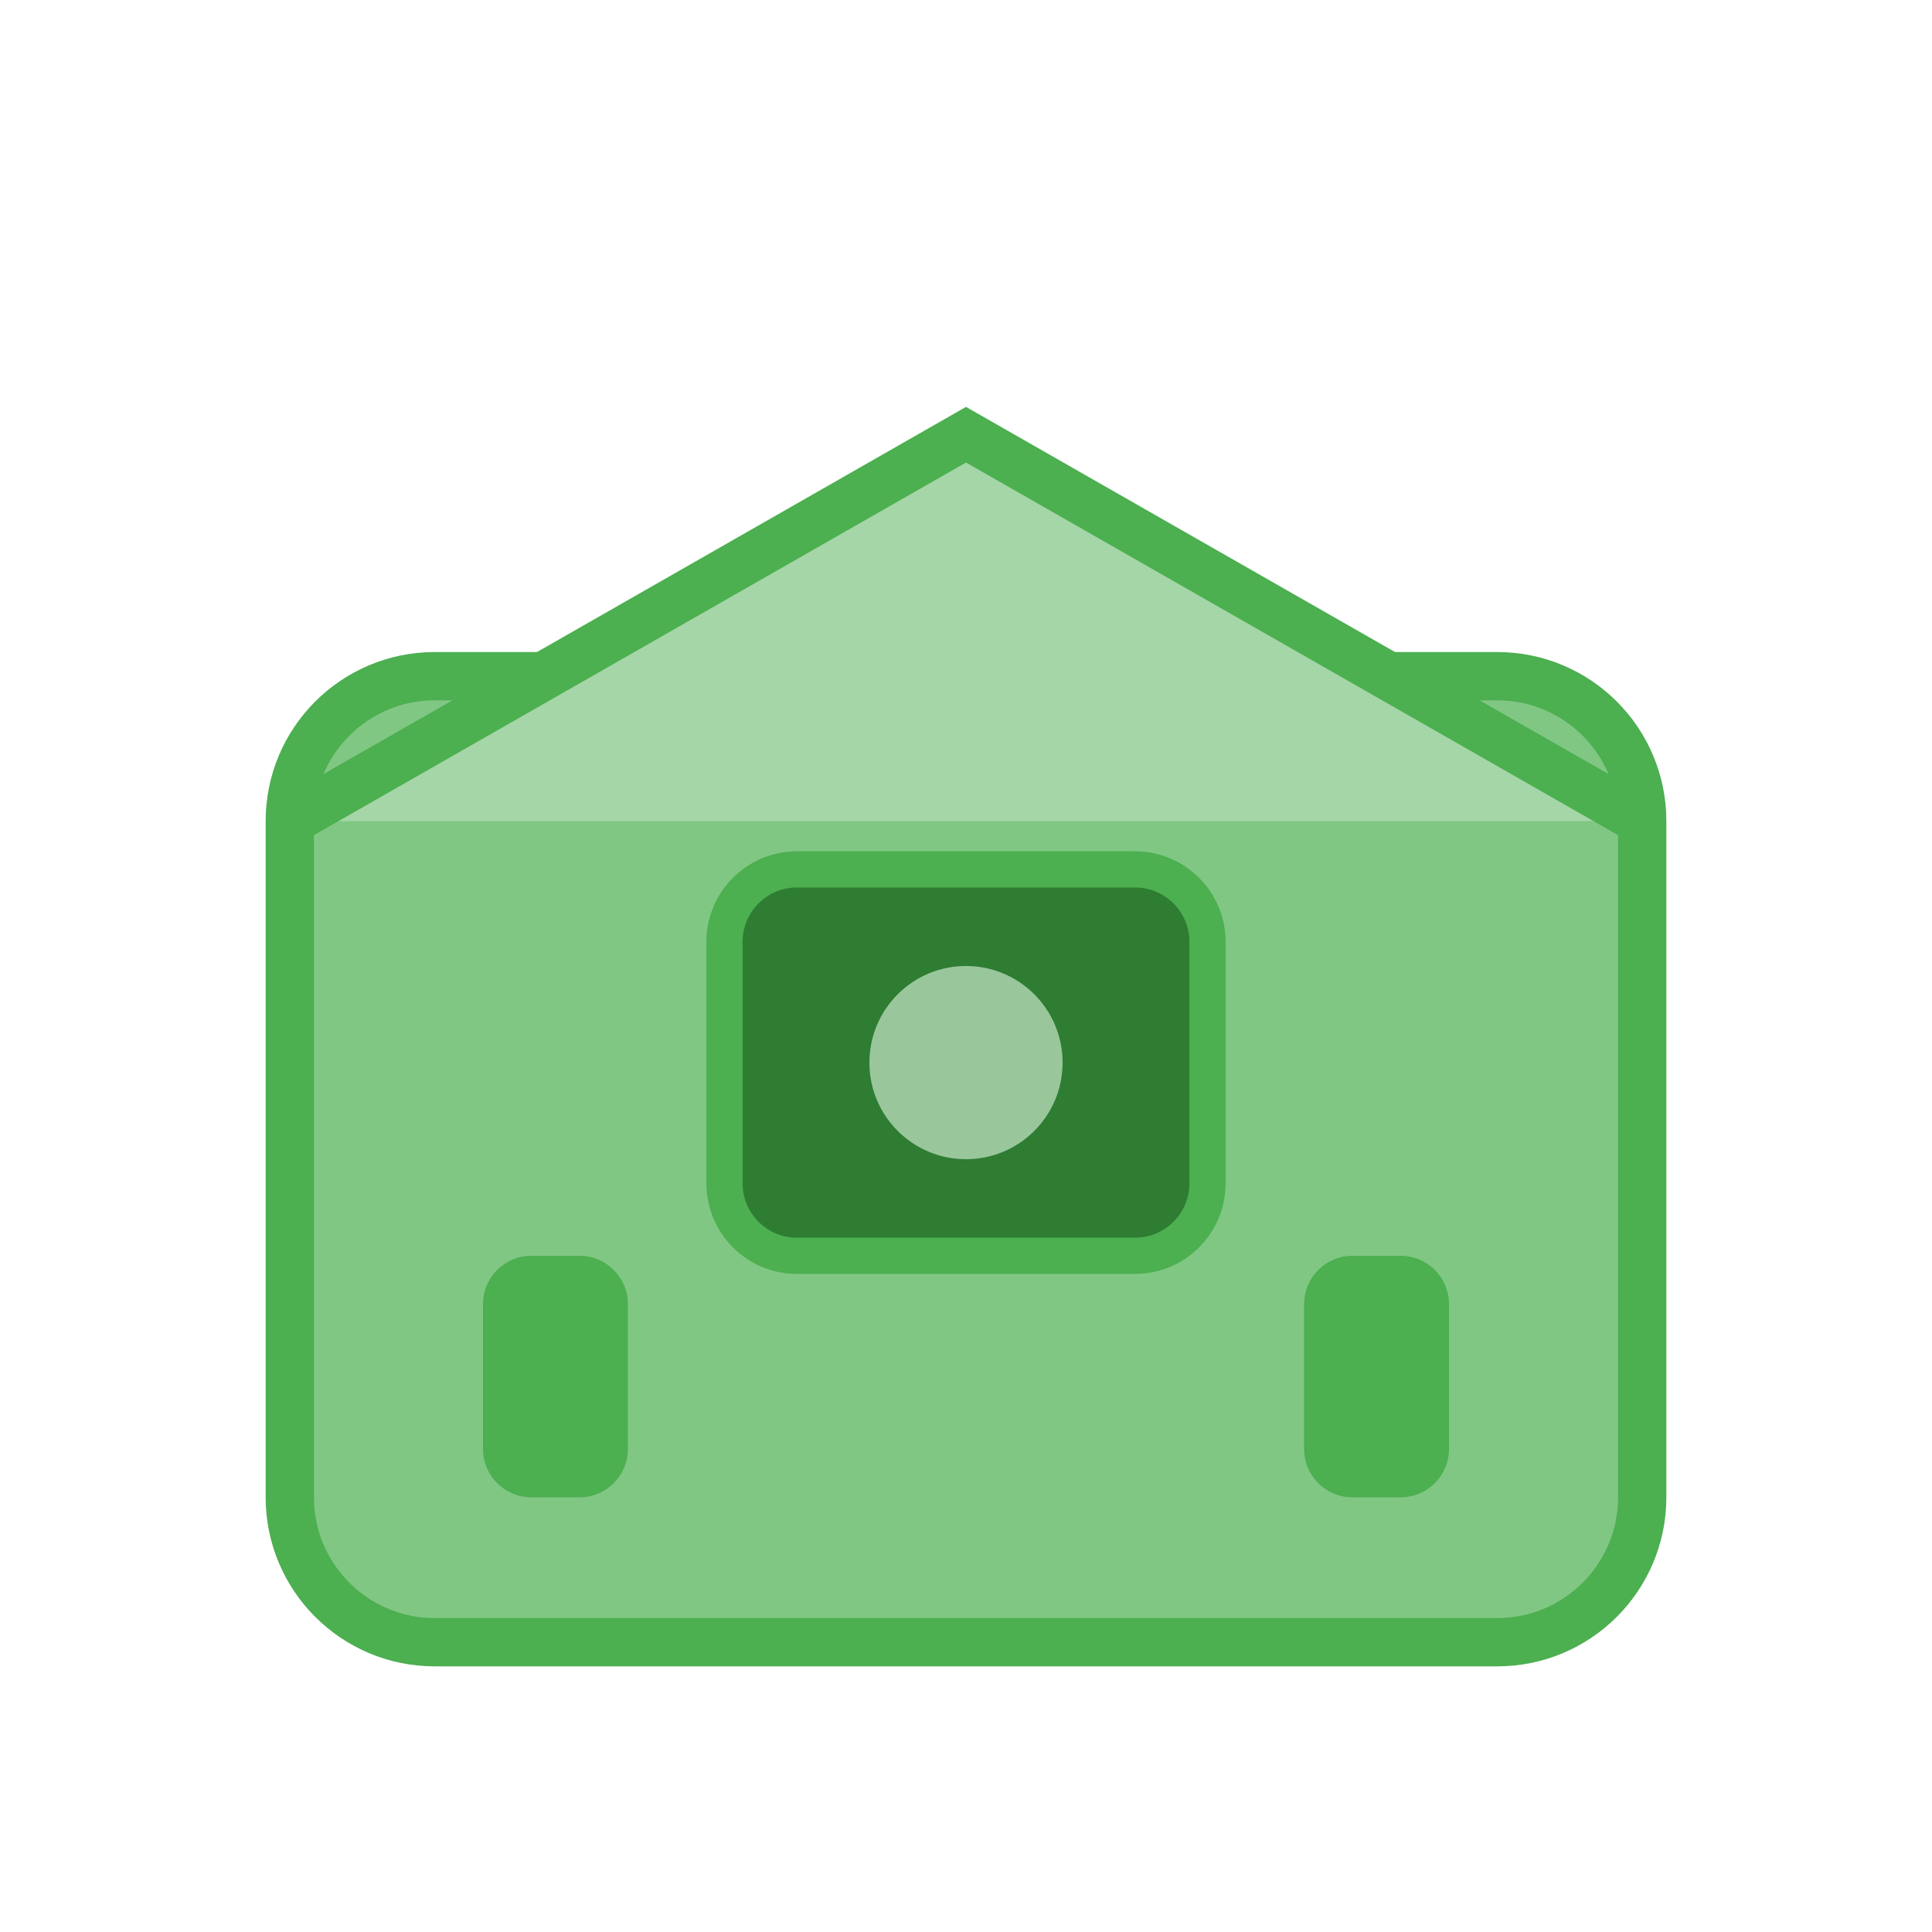
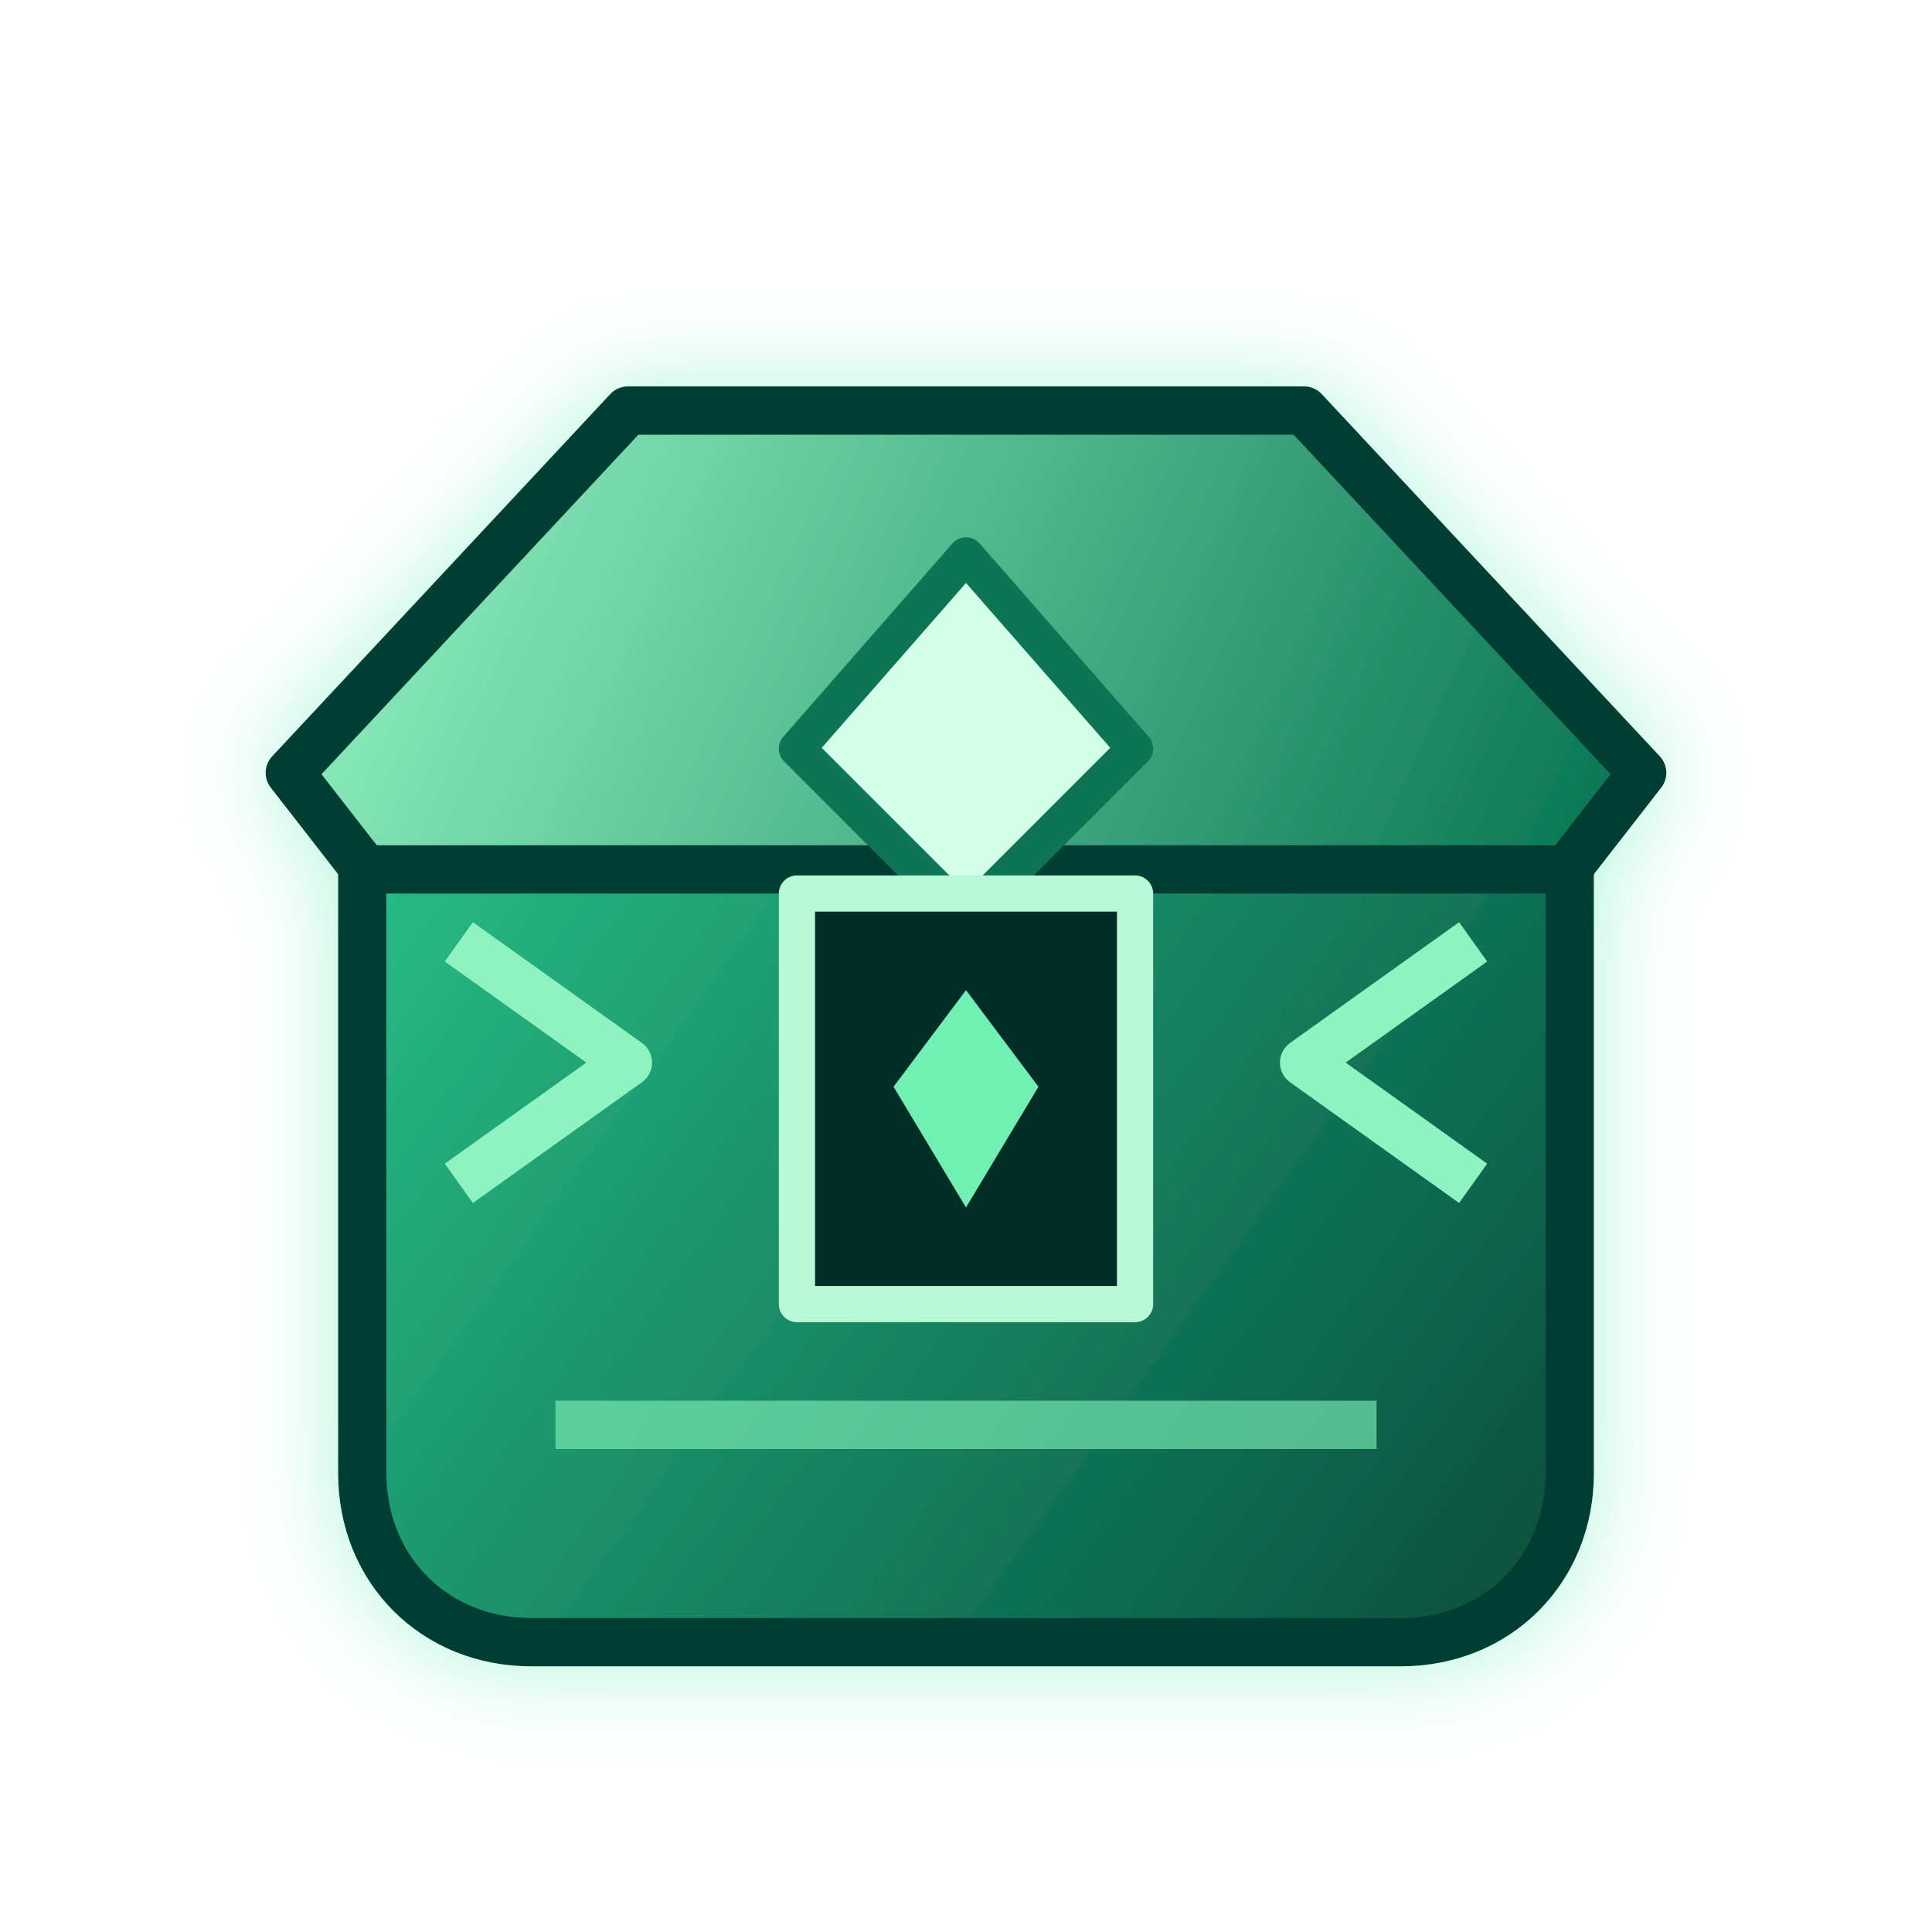
- <svg xmlns="http://www.w3.org/2000/svg" viewBox="0 0 80 80">
-   <rect x="12" y="28" width="56" height="40" rx="6" fill="#81c784" stroke="#4caf50" stroke-width="2" />
-   <path d="M12 34 L40 18 L68 34" fill="#a5d6a7" stroke="#4caf50" stroke-width="2" />
-   <rect x="30" y="36" width="20" height="16" rx="3" fill="#2e7d32" stroke="#4caf50" stroke-width="1.5" />
-   <circle cx="40" cy="44" r="4" fill="#c8e6c9" opacity="0.7" />
-   <rect x="20" y="52" width="6" height="10" rx="2" fill="#4caf50" />
-   <rect x="54" y="52" width="6" height="10" rx="2" fill="#4caf50" />
+ <svg xmlns="http://www.w3.org/2000/svg" viewBox="0 0 80 80" fill="none" aria-hidden="true">
+   <defs>
+     <linearGradient id="r-top" x1="15" y1="17" x2="65" y2="40" gradientUnits="userSpaceOnUse">
+       <stop stop-color="#92F2C1" />
+       <stop offset="1" stop-color="#087452" />
+     </linearGradient>
+     <linearGradient id="r-face" x1="17" y1="36" x2="63" y2="69" gradientUnits="userSpaceOnUse">
+       <stop stop-color="#27B984" />
+       <stop offset="1" stop-color="#064D3C" />
+     </linearGradient>
+     <filter id="r-glow" x="2" y="6" width="76" height="72" filterUnits="userSpaceOnUse">
+       <feDropShadow dx="0" dy="4" stdDeviation="3" flood-color="#041D18" flood-opacity=".5" />
+       <feDropShadow dx="0" dy="0" stdDeviation="2" flood-color="#54EBAF" flood-opacity=".45" />
+     </filter>
+   </defs>
+   <g filter="url(#r-glow)" stroke-linejoin="round">
+     <path d="M12 32 26 17h28l14 15-7 9H19l-7-9Z" fill="url(#r-top)" stroke="#063E31" stroke-width="2" />
+     <path d="M15 36h50v25c0 4-3 7-7 7H22c-4 0-7-3-7-7V36Z" fill="url(#r-face)" stroke="#063E31" stroke-width="2" />
+     <path d="m19 39 7 5-7 5M61 39l-7 5 7 5" stroke="#8FF3C1" stroke-width="2" />
+     <path d="m40 23 7 8-7 7-7-7 7-8Z" fill="#D3FFE8" stroke="#087452" stroke-width="1.5" />
+     <path d="M33 37h14v17H33z" fill="#032E25" stroke="#B8F8D7" stroke-width="1.5" />
+     <path d="m40 41 3 4-3 5-3-5 3-4Z" fill="#71F0B3" />
+     <path d="M23 59h34" stroke="#7DEDB7" stroke-width="2" opacity=".65" />
+   </g>
</svg>
